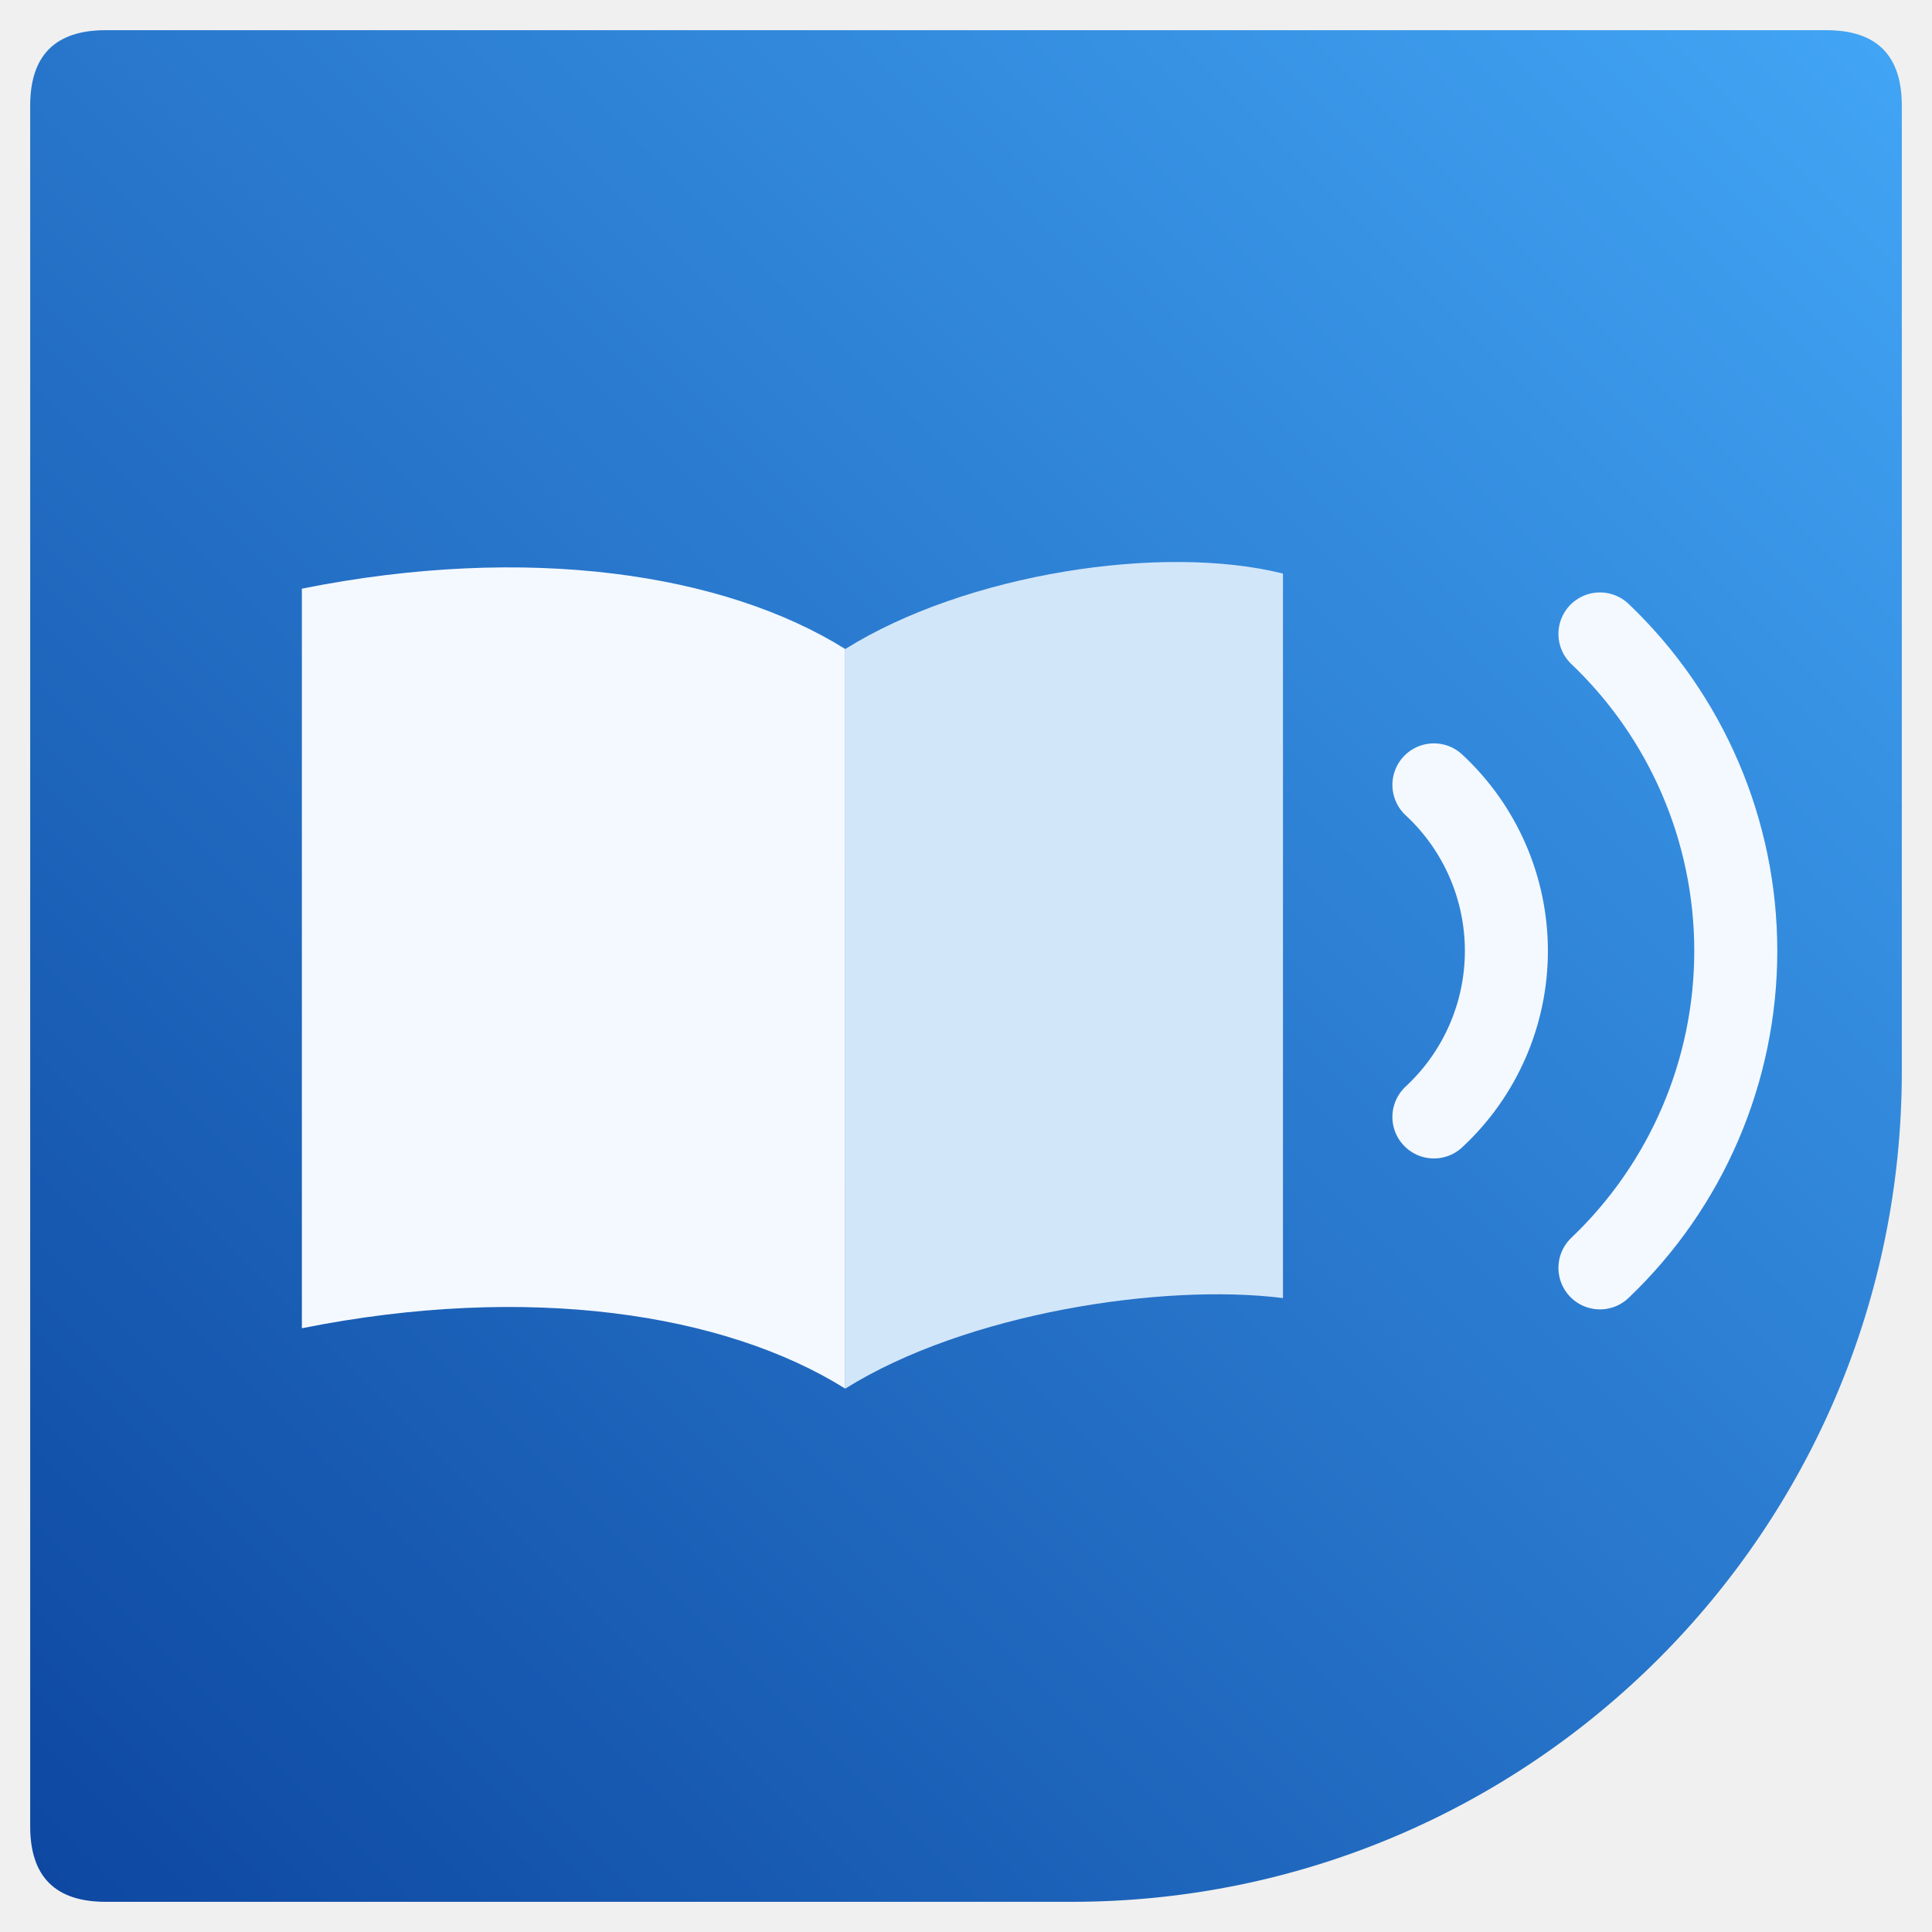
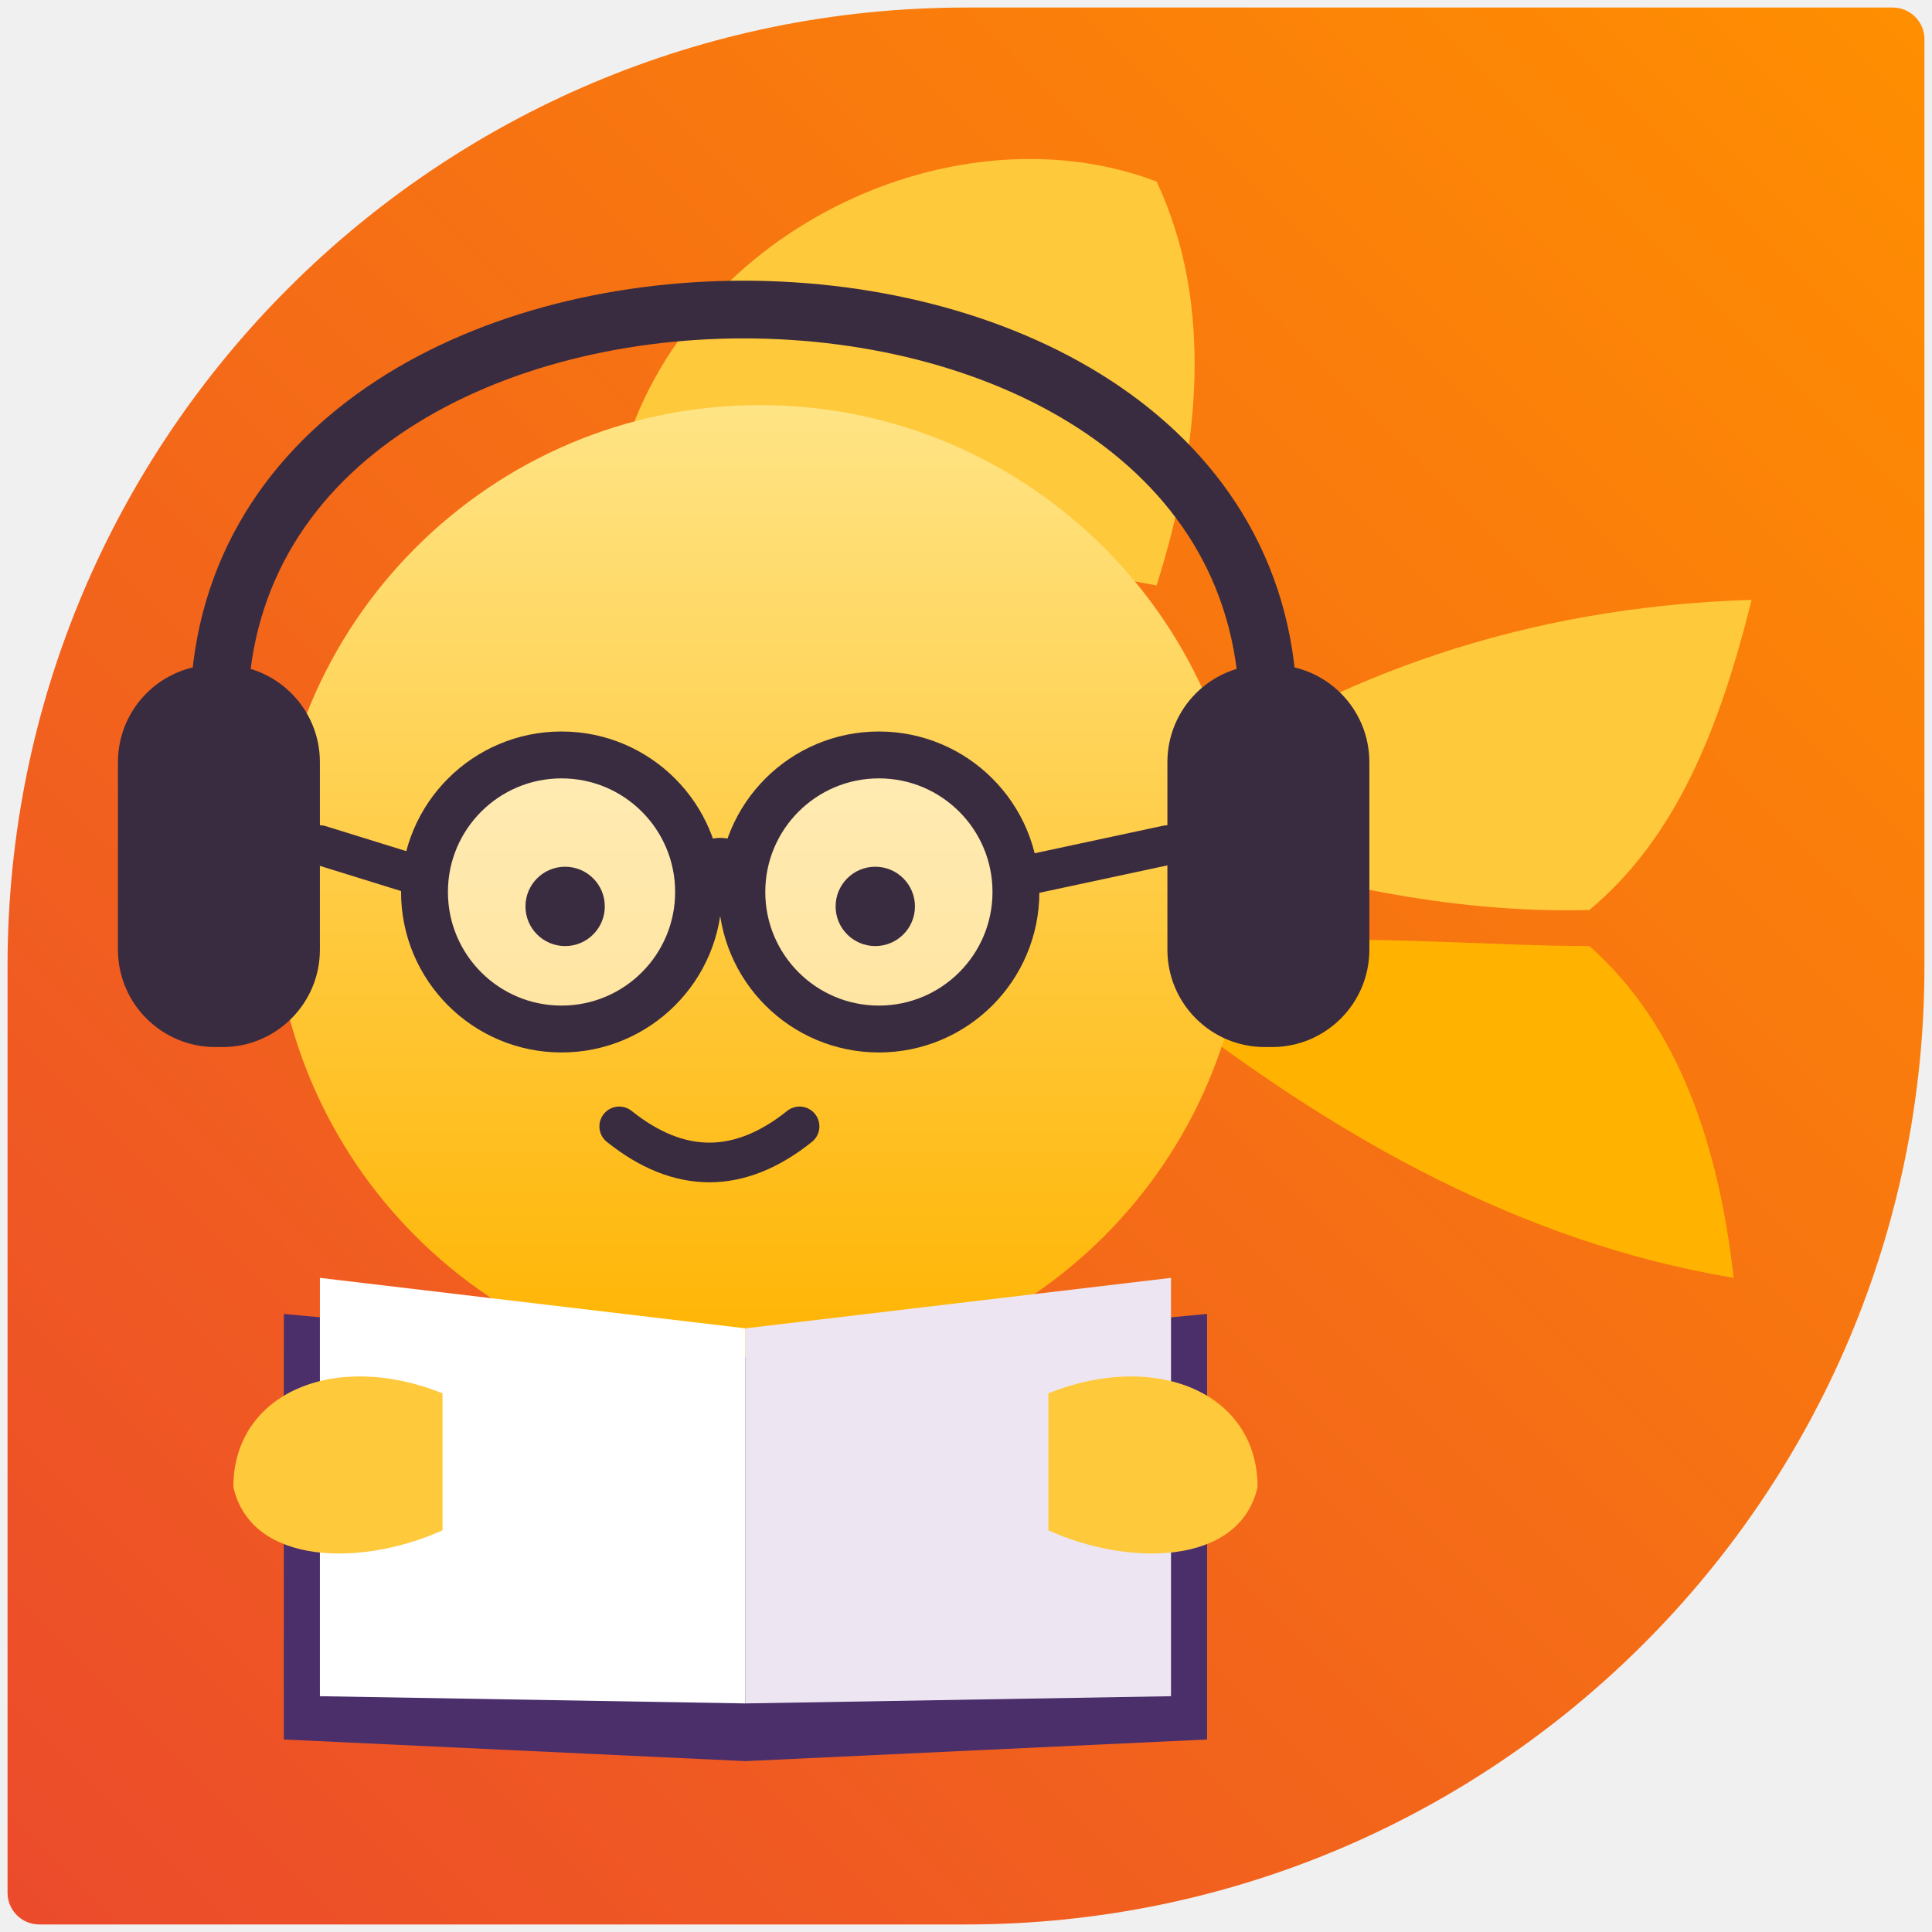
<svg xmlns="http://www.w3.org/2000/svg" width="256" height="256" viewBox="0 0 256 256">
  <defs>
-     <linearGradient id="g" x1="0" y1="1" x2="1" y2="0">
-       <stop offset="0" stop-color="#0D47A1" />
-       <stop offset="1" stop-color="#42A5F5" />
+     <linearGradient id="bg" x1="0" y1="1" x2="1" y2="0">
+       <stop offset="0" stop-color="#EB4A2C" />
+       <stop offset="1" stop-color="#FF8F00" />
    </linearGradient>
+     <linearGradient id="fb" x1="0" y1="0" x2="0" y2="1">
+       <stop offset="0" stop-color="#FFE485" />
+       <stop offset="1" stop-color="#FFB300" />
+     </linearGradient>
+     <clipPath id="c">
+       <path d="M128.0,1.0 H250.8 A4.2,4.2 0 0 1 255.0,5.2 V128.0 A127.0,127.0 0 0 1 128.0,255.0 H5.2 A4.2,4.2 0 0 1 1.0,250.8 V128.0 A127.0,127.0 0 0 1 128.0,1.0 Z" />
+     </clipPath>
  </defs>
-   <path d="M14,4 H242 Q252,4 252,14 V142 A110,110 0 0 1 142,252 H14 Q4,252 4,242 V14 Q4,4 14,4 Z" fill="url(#g)" />
-   <path d="M112,86 C96,76 70,72 40,78 V176 C70,170 96,174 112,184 Z" fill="#F4F9FF" />
-   <path d="M112,86 C128,76 154,72 170,76 V172 C154,170 128,174 112,184 Z" fill="#D2E6FA" />
-   <g fill="none" stroke="#F4F9FF" stroke-width="11" stroke-linecap="round">
-     <path d="M190,104 A30,30 0 0 1 190,148" />
-     <path d="M212,84 A58,58 0 0 1 212,168" />
+   <path d="M128.0,1.0 H250.8 A4.2,4.2 0 0 1 255.0,5.2 V128.0 A127.0,127.0 0 0 1 128.0,255.0 H5.2 A4.2,4.2 0 0 1 1.0,250.8 V128.0 A127.0,127.0 0 0 1 128.0,1.0 Z" fill="url(#bg)" />
+   <g clip-path="url(#c)">
+     <g transform="translate(-14,-18) scale(0.4778667)">
+       <path d="M360,252 C400,226 450,206 515,204 C506,240 494,270 470,290 C430,291 394,282 360,272 Z" fill="#FFC93C" />
+       <path d="M360,300 C400,296 440,300 470,300 C495,322 506,356 510,392 C450,382 400,352 360,322 Z" fill="#FFB300" />
+       <path d="M200,172 C214,104 292,66 350,88 C366,122 362,162 350,200 Z" fill="#FFC93C" />
+       <circle cx="240" cy="285" r="135" fill="url(#fb)" />
+       <path d="M90,236 C90,86 381,86 381,236" fill="none" stroke="#3A2C40" stroke-width="16" stroke-linecap="round" />
+       <rect x="62" y="222" width="56" height="106" rx="27" fill="#3A2C40" />
+       <rect x="353" y="222" width="56" height="106" rx="27" fill="#3A2C40" />
+       <g fill="#FFFFFF" fill-opacity="0.55" stroke="#3A2C40" stroke-width="13">
+         <circle cx="185" cy="285" r="38" />
+         <circle cx="273" cy="285" r="38" />
+       </g>
+       <g fill="none" stroke="#3A2C40" stroke-width="11" stroke-linecap="round">
+         <path d="M222,280 Q229,271 236,280" />
+         <path d="M311,281 L353,272" />
+         <path d="M147,281 L118,272" />
+         <path d="M201,350 Q226,370 251,350" />
+       </g>
+       <circle cx="186" cy="289" r="11" fill="#3A2C40" />
+       <circle cx="272" cy="289" r="11" fill="#3A2C40" />
+       <path d="M108,402 L236,414 L364,402 L364,520 L236,526 L108,520 Z" fill="#4A2F6B" />
+       <path d="M118,392 L236,406 L236,510 L118,508 Z" fill="#FFFFFF" />
+       <path d="M236,406 L354,392 L354,508 L236,510 Z" fill="#EDE6F2" />
+       <path d="M152,424 C122,412 94,424 94,450 C99,472 130,472 152,462 Z" fill="#FFC93C" />
+       <path d="M320,424 C350,412 378,424 378,450 C373,472 342,472 320,462 Z" fill="#FFC93C" />
+     </g>
  </g>
</svg>
